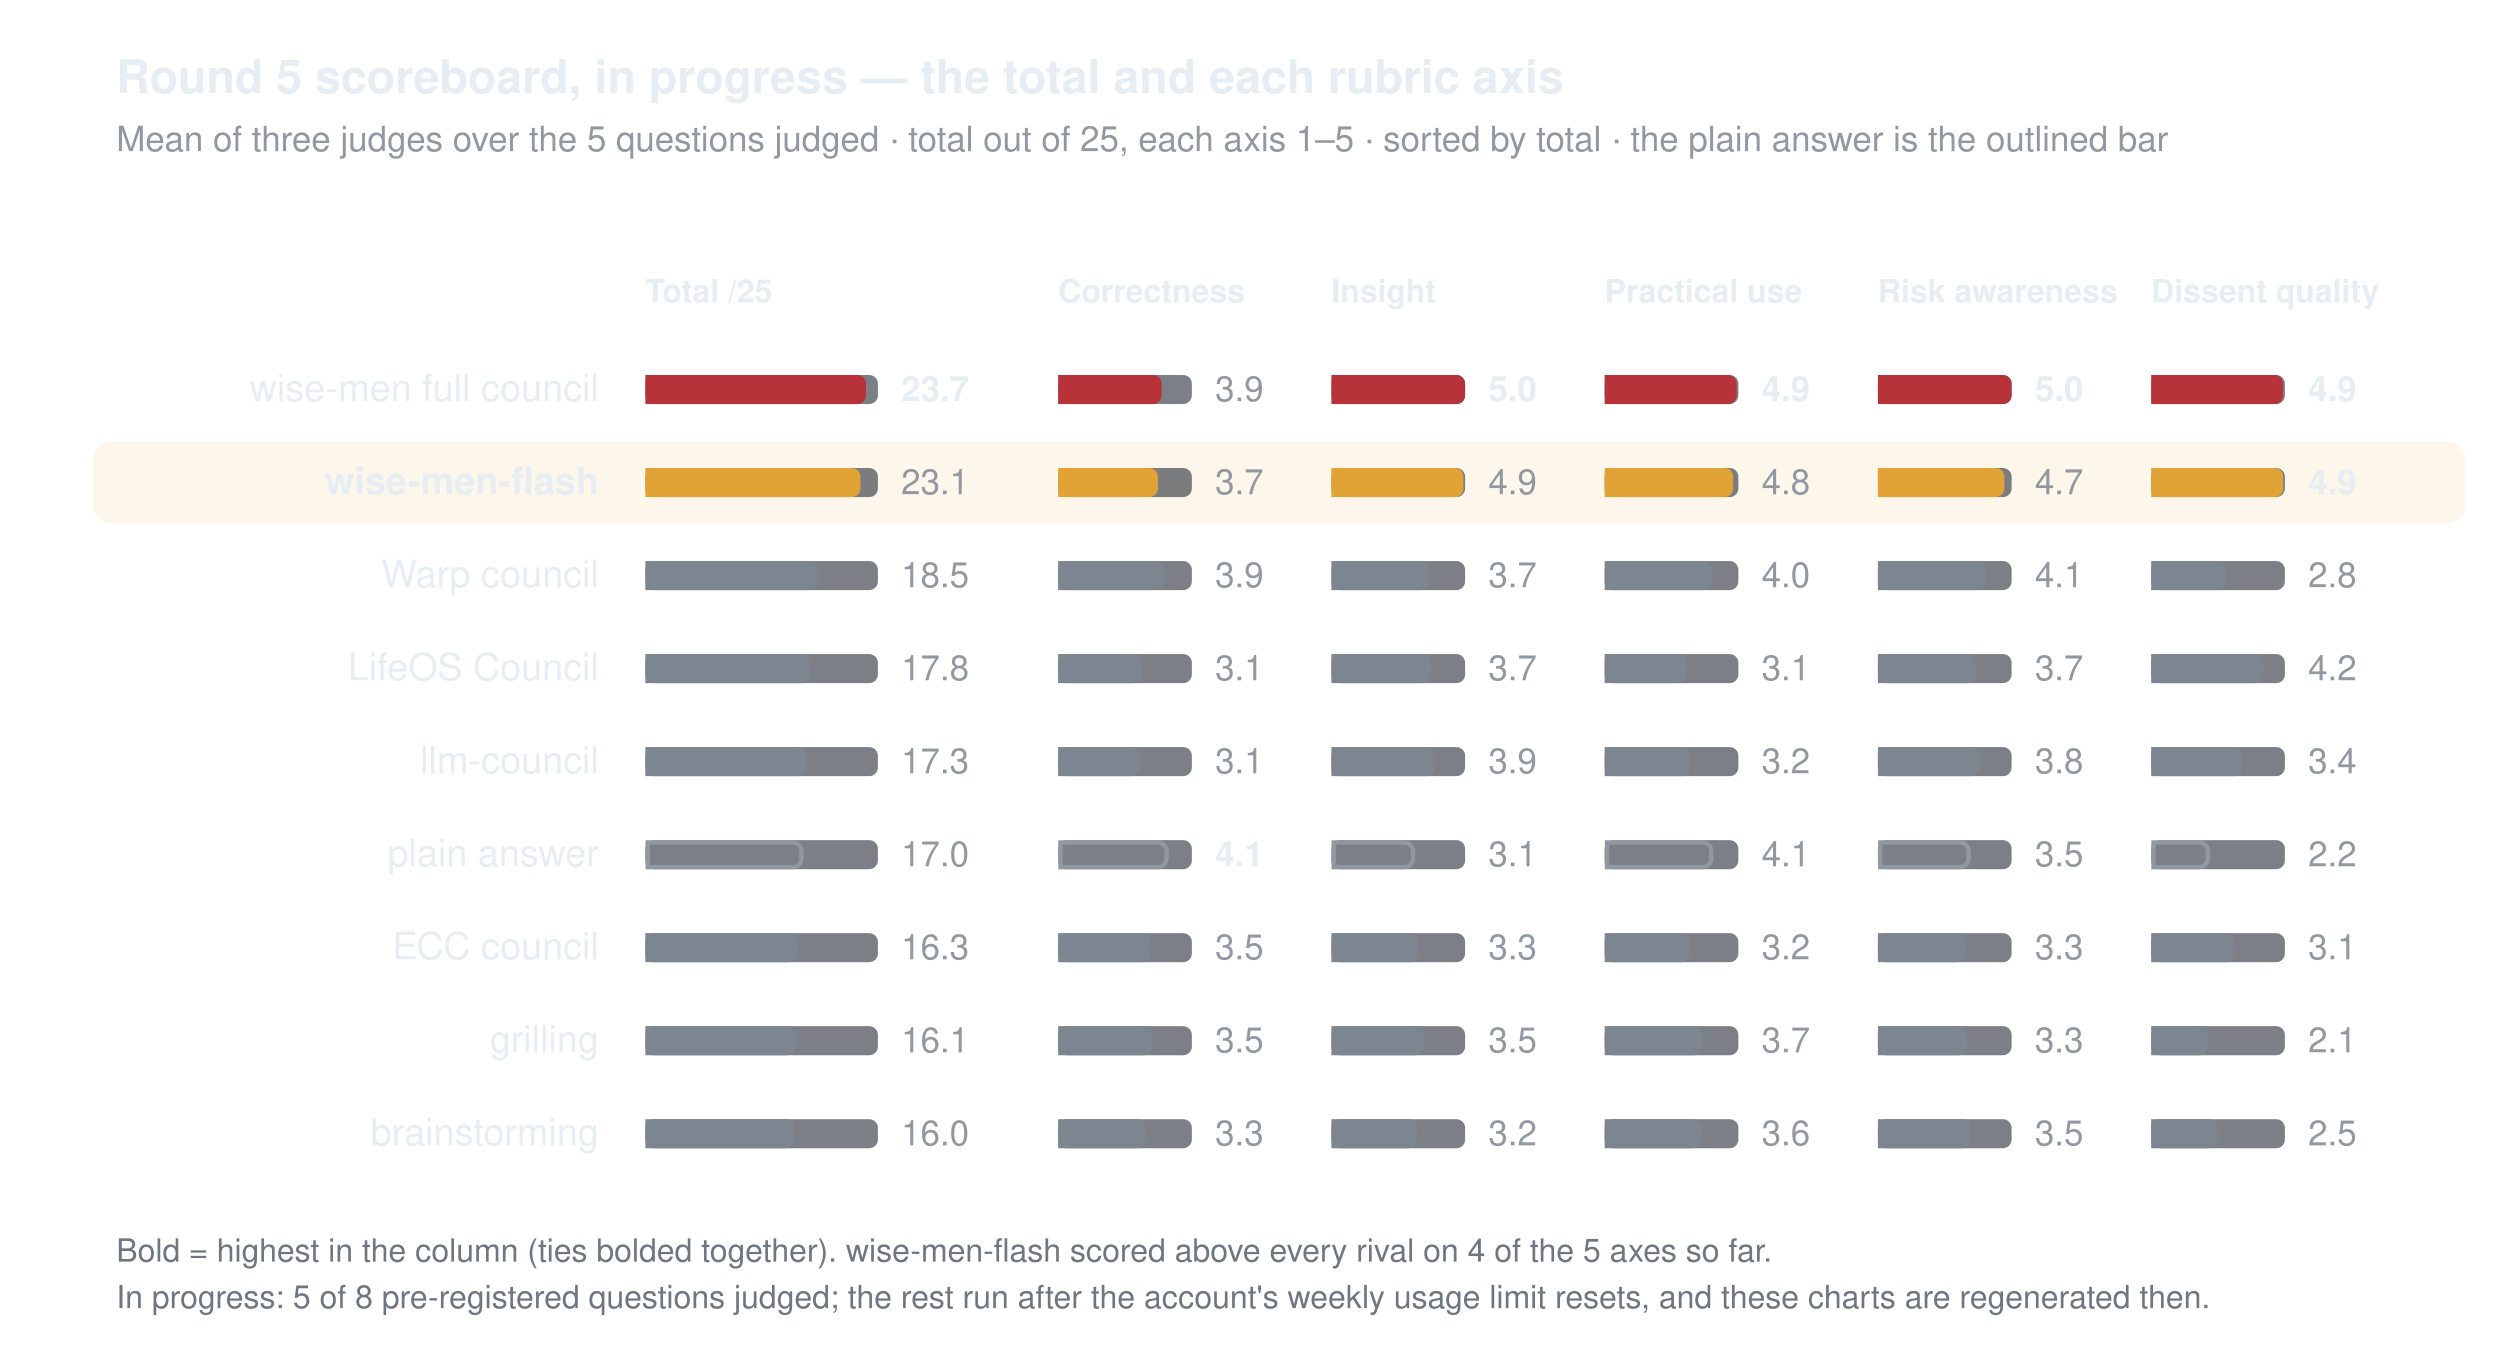
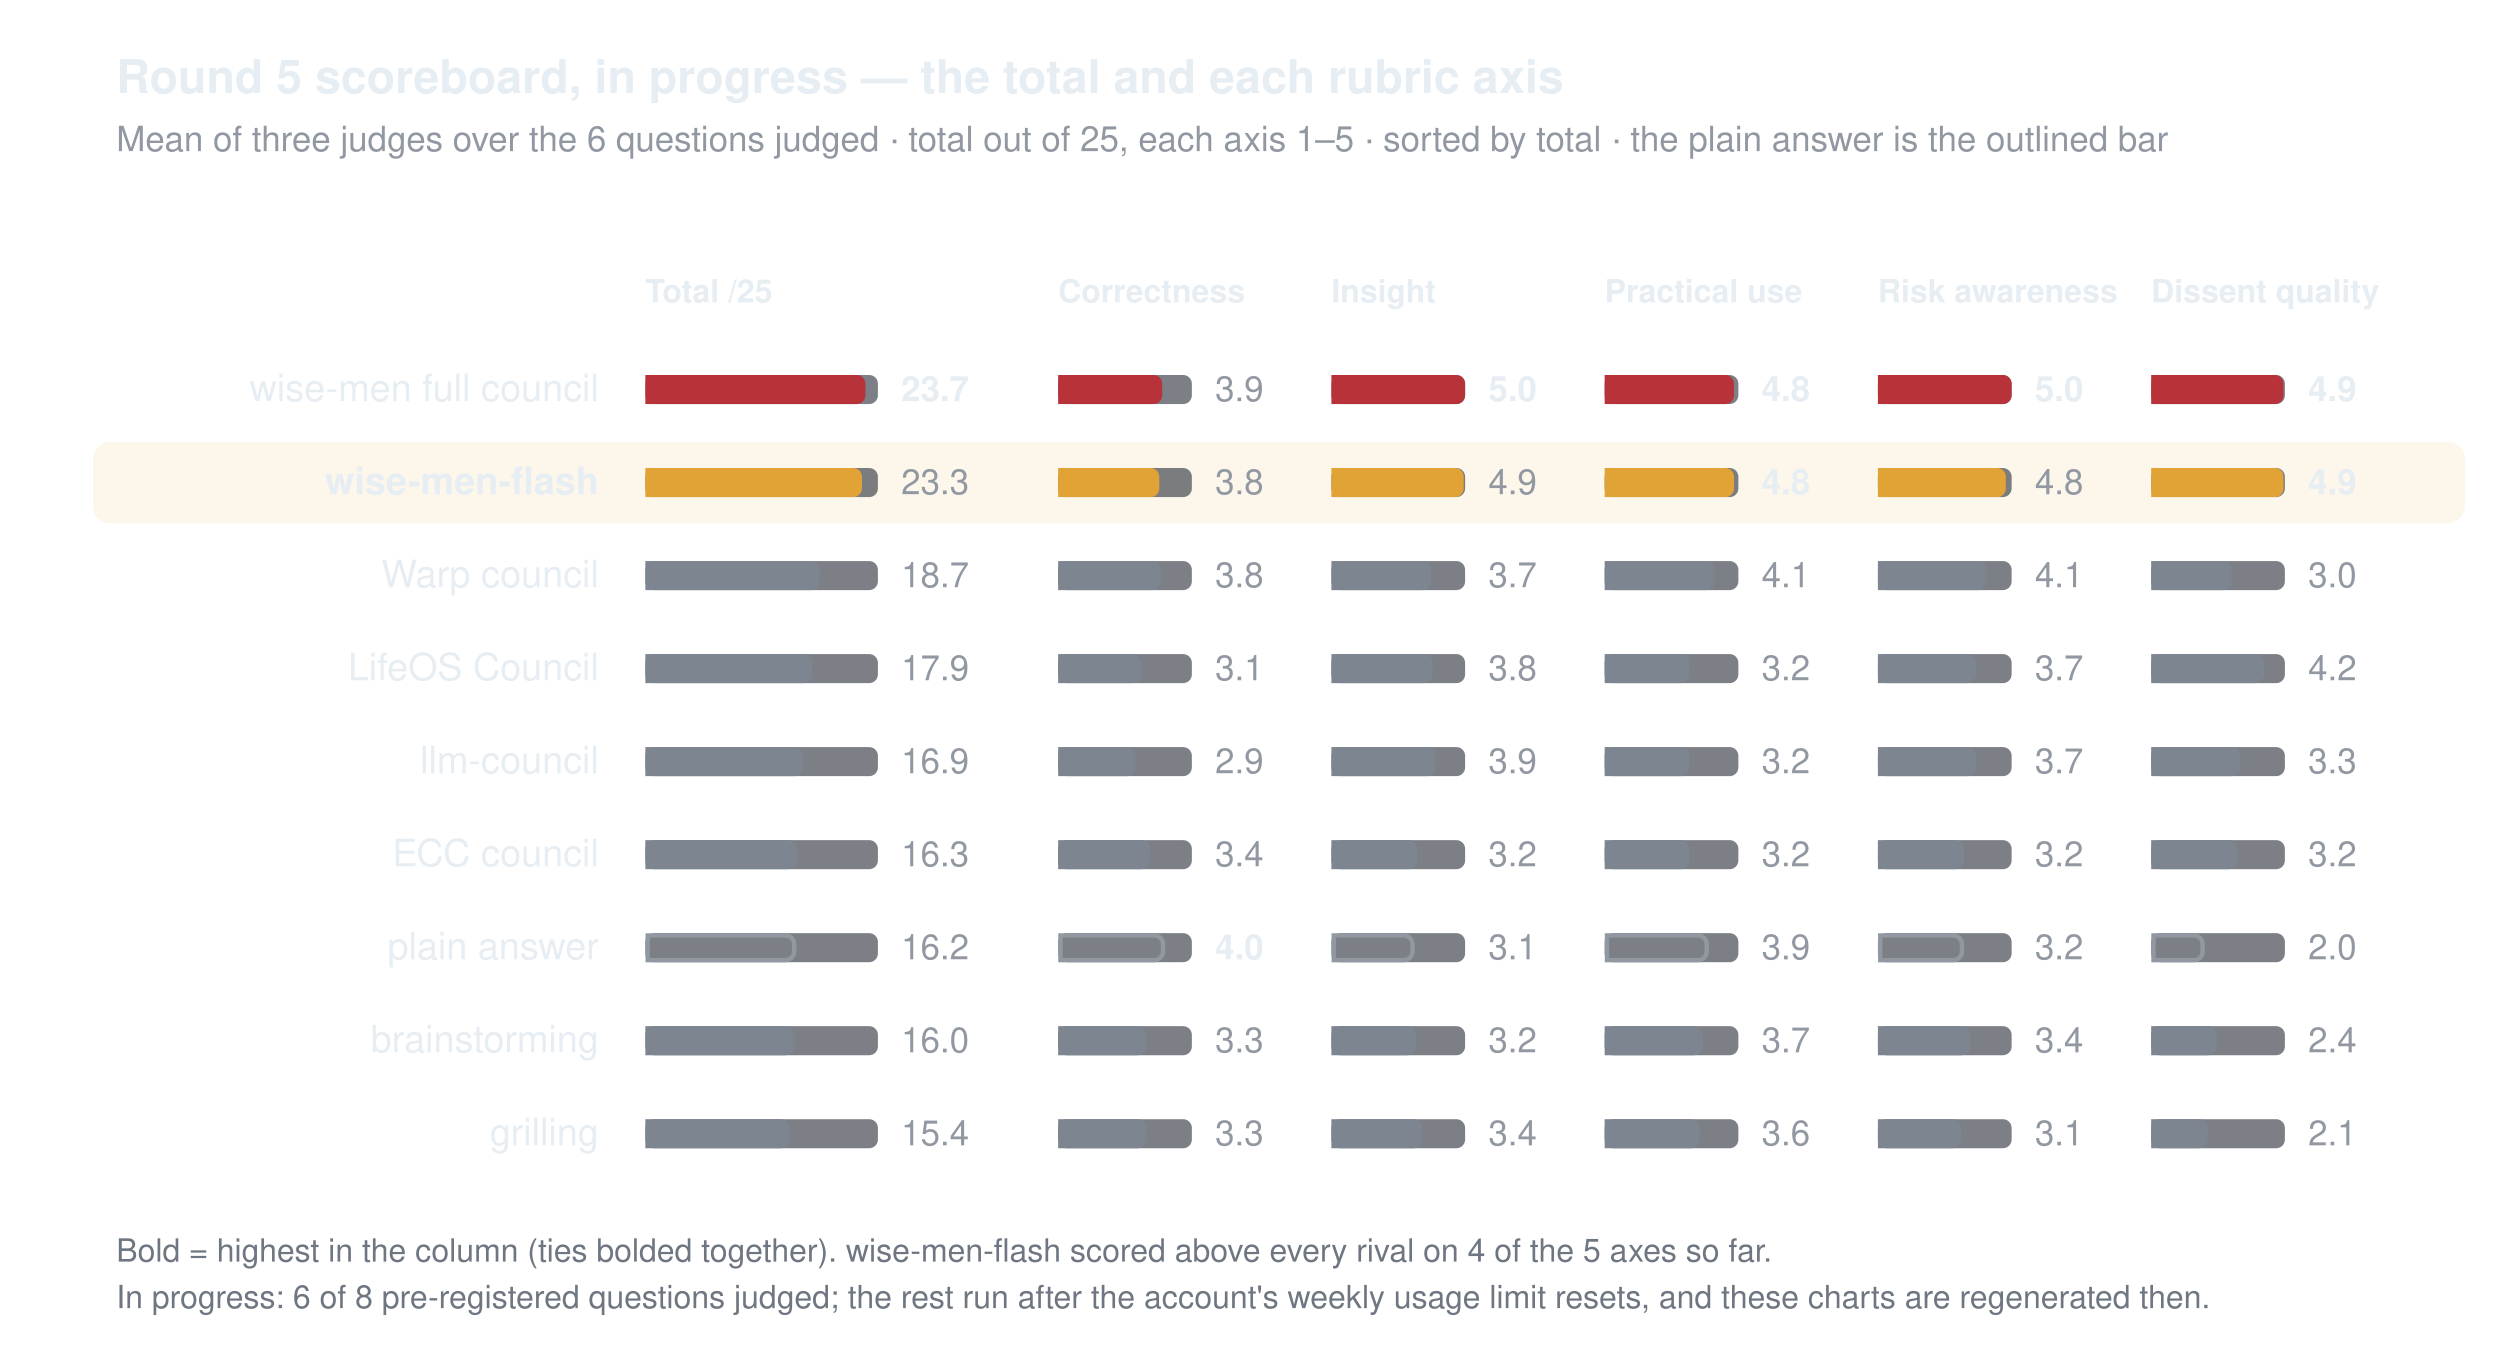
<svg xmlns="http://www.w3.org/2000/svg" viewBox="0 0 860 464" width="860" font-family="-apple-system, BlinkMacSystemFont, 'Segoe UI', Helvetica, Arial, sans-serif">
  <text x="40" y="32" font-size="16" font-weight="600" fill="#e6edf3" text-anchor="start">Round 5 scoreboard, in progress — the total and each rubric axis</text>
-   <text x="40" y="52" font-size="12" font-weight="400" fill="#9198a1" text-anchor="start">Mean of three judges over the 5 questions judged · total out of 25, each axis 1–5 · sorted by total · the plain answer is the outlined bar</text>
+   <text x="40" y="52" font-size="12" font-weight="400" fill="#9198a1" text-anchor="start">Mean of three judges over the 6 questions judged · total out of 25, each axis 1–5 · sorted by total · the plain answer is the outlined bar</text>
  <text x="222" y="104" font-size="11" font-weight="600" fill="#e6edf3" text-anchor="start">Total /25</text>
  <text x="364" y="104" font-size="11" font-weight="600" fill="#e6edf3" text-anchor="start">Correctness</text>
  <text x="458" y="104" font-size="11" font-weight="600" fill="#e6edf3" text-anchor="start">Insight</text>
  <text x="552" y="104" font-size="11" font-weight="600" fill="#e6edf3" text-anchor="start">Practical use</text>
  <text x="646" y="104" font-size="11" font-weight="600" fill="#e6edf3" text-anchor="start">Risk awareness</text>
  <text x="740" y="104" font-size="11" font-weight="600" fill="#e6edf3" text-anchor="start">Dissent quality</text>
  <text x="206" y="138" font-size="13" font-weight="500" fill="#e6edf3" text-anchor="end">wise-men full council</text>
  <rect x="222" y="129" width="80" height="10" rx="3" fill="#262c36" fill-opacity="0.6" />
-   <path d="M222,129h72.9a3,3 0 0 1 3,3v4a3,3 0 0 1 -3,3h-72.9z" fill="#b8323a" />
+   <path d="M222,129h72.7a3,3 0 0 1 3,3v4a3,3 0 0 1 -3,3h-72.7z" fill="#b8323a" />
  <text x="310" y="138" font-size="12" font-weight="700" fill="#e6edf3" text-anchor="start">23.7</text>
  <rect x="364" y="129" width="46" height="10" rx="3" fill="#262c36" fill-opacity="0.6" />
-   <path d="M364,129h32.6a3,3 0 0 1 3,3v4a3,3 0 0 1 -3,3h-32.6z" fill="#b8323a" />
+   <path d="M364,129h32.8a3,3 0 0 1 3,3v4a3,3 0 0 1 -3,3h-32.8z" fill="#b8323a" />
  <text x="418" y="138" font-size="12" font-weight="400" fill="#9198a1" text-anchor="start">3.9</text>
  <rect x="458" y="129" width="46" height="10" rx="3" fill="#262c36" fill-opacity="0.6" />
  <path d="M458,129h43a3,3 0 0 1 3,3v4a3,3 0 0 1 -3,3h-43z" fill="#b8323a" />
  <text x="512" y="138" font-size="12" font-weight="700" fill="#e6edf3" text-anchor="start">5.0</text>
  <rect x="552" y="129" width="46" height="10" rx="3" fill="#262c36" fill-opacity="0.6" />
-   <path d="M552,129h42.4a3,3 0 0 1 3,3v4a3,3 0 0 1 -3,3h-42.4z" fill="#b8323a" />
-   <text x="606" y="138" font-size="12" font-weight="700" fill="#e6edf3" text-anchor="start">4.9</text>
+   <path d="M552,129h41.5a3,3 0 0 1 3,3v4a3,3 0 0 1 -3,3h-41.5z" fill="#b8323a" />
+   <text x="606" y="138" font-size="12" font-weight="700" fill="#e6edf3" text-anchor="start">4.8</text>
  <rect x="646" y="129" width="46" height="10" rx="3" fill="#262c36" fill-opacity="0.6" />
  <path d="M646,129h43a3,3 0 0 1 3,3v4a3,3 0 0 1 -3,3h-43z" fill="#b8323a" />
  <text x="700" y="138" font-size="12" font-weight="700" fill="#e6edf3" text-anchor="start">5.0</text>
  <rect x="740" y="129" width="46" height="10" rx="3" fill="#262c36" fill-opacity="0.6" />
-   <path d="M740,129h42.4a3,3 0 0 1 3,3v4a3,3 0 0 1 -3,3h-42.4z" fill="#b8323a" />
+   <path d="M740,129h42.5a3,3 0 0 1 3,3v4a3,3 0 0 1 -3,3h-42.5z" fill="#b8323a" />
  <text x="794" y="138" font-size="12" font-weight="700" fill="#e6edf3" text-anchor="start">4.9</text>
  <rect x="32" y="152" width="816" height="28" rx="6" fill="#e2a336" fill-opacity="0.10" />
  <text x="206" y="170" font-size="13" font-weight="700" fill="#e6edf3" text-anchor="end">wise-men-flash</text>
  <rect x="222" y="161" width="80" height="10" rx="3" fill="#262c36" fill-opacity="0.6" />
-   <path d="M222,161h71a3,3 0 0 1 3,3v4a3,3 0 0 1 -3,3h-71z" fill="#e2a336" />
-   <text x="310" y="170" font-size="12" font-weight="400" fill="#9198a1" text-anchor="start">23.1</text>
+   <path d="M222,161h71.5a3,3 0 0 1 3,3v4a3,3 0 0 1 -3,3h-71.5z" fill="#e2a336" />
+   <text x="310" y="170" font-size="12" font-weight="400" fill="#9198a1" text-anchor="start">23.3</text>
  <rect x="364" y="161" width="46" height="10" rx="3" fill="#262c36" fill-opacity="0.6" />
-   <path d="M364,161h31.3a3,3 0 0 1 3,3v4a3,3 0 0 1 -3,3h-31.3z" fill="#e2a336" />
-   <text x="418" y="170" font-size="12" font-weight="400" fill="#9198a1" text-anchor="start">3.7</text>
+   <path d="M364,161h31.8a3,3 0 0 1 3,3v4a3,3 0 0 1 -3,3h-31.8z" fill="#e2a336" />
+   <text x="418" y="170" font-size="12" font-weight="400" fill="#9198a1" text-anchor="start">3.8</text>
  <rect x="458" y="161" width="46" height="10" rx="3" fill="#262c36" fill-opacity="0.6" />
-   <path d="M458,161h42.4a3,3 0 0 1 3,3v4a3,3 0 0 1 -3,3h-42.4z" fill="#e2a336" />
+   <path d="M458,161h42.5a3,3 0 0 1 3,3v4a3,3 0 0 1 -3,3h-42.5z" fill="#e2a336" />
  <text x="512" y="170" font-size="12" font-weight="400" fill="#9198a1" text-anchor="start">4.9</text>
  <rect x="552" y="161" width="46" height="10" rx="3" fill="#262c36" fill-opacity="0.6" />
-   <path d="M552,161h41.2a3,3 0 0 1 3,3v4a3,3 0 0 1 -3,3h-41.2z" fill="#e2a336" />
-   <text x="606" y="170" font-size="12" font-weight="400" fill="#9198a1" text-anchor="start">4.8</text>
+   <path d="M552,161h41.5a3,3 0 0 1 3,3v4a3,3 0 0 1 -3,3h-41.5z" fill="#e2a336" />
+   <text x="606" y="170" font-size="12" font-weight="700" fill="#e6edf3" text-anchor="start">4.8</text>
  <rect x="646" y="161" width="46" height="10" rx="3" fill="#262c36" fill-opacity="0.6" />
-   <path d="M646,161h40.5a3,3 0 0 1 3,3v4a3,3 0 0 1 -3,3h-40.5z" fill="#e2a336" />
-   <text x="700" y="170" font-size="12" font-weight="400" fill="#9198a1" text-anchor="start">4.7</text>
+   <path d="M646,161h41a3,3 0 0 1 3,3v4a3,3 0 0 1 -3,3h-41z" fill="#e2a336" />
+   <text x="700" y="170" font-size="12" font-weight="400" fill="#9198a1" text-anchor="start">4.8</text>
  <rect x="740" y="161" width="46" height="10" rx="3" fill="#262c36" fill-opacity="0.6" />
-   <path d="M740,161h42.4a3,3 0 0 1 3,3v4a3,3 0 0 1 -3,3h-42.4z" fill="#e2a336" />
+   <path d="M740,161h42.5a3,3 0 0 1 3,3v4a3,3 0 0 1 -3,3h-42.5z" fill="#e2a336" />
  <text x="794" y="170" font-size="12" font-weight="700" fill="#e6edf3" text-anchor="start">4.9</text>
  <text x="206" y="202" font-size="13" font-weight="500" fill="#e6edf3" text-anchor="end">Warp council</text>
  <rect x="222" y="193" width="80" height="10" rx="3" fill="#262c36" fill-opacity="0.6" />
-   <path d="M222,193h56.1a3,3 0 0 1 3,3v4a3,3 0 0 1 -3,3h-56.1z" fill="#7d8590" />
-   <text x="310" y="202" font-size="12" font-weight="400" fill="#9198a1" text-anchor="start">18.5</text>
+   <path d="M222,193h56.9a3,3 0 0 1 3,3v4a3,3 0 0 1 -3,3h-56.9z" fill="#7d8590" />
+   <text x="310" y="202" font-size="12" font-weight="400" fill="#9198a1" text-anchor="start">18.7</text>
  <rect x="364" y="193" width="46" height="10" rx="3" fill="#262c36" fill-opacity="0.6" />
-   <path d="M364,193h33.2a3,3 0 0 1 3,3v4a3,3 0 0 1 -3,3h-33.2z" fill="#7d8590" />
-   <text x="418" y="202" font-size="12" font-weight="400" fill="#9198a1" text-anchor="start">3.9</text>
+   <path d="M364,193h32.3a3,3 0 0 1 3,3v4a3,3 0 0 1 -3,3h-32.3z" fill="#7d8590" />
+   <text x="418" y="202" font-size="12" font-weight="400" fill="#9198a1" text-anchor="start">3.8</text>
  <rect x="458" y="193" width="46" height="10" rx="3" fill="#262c36" fill-opacity="0.6" />
-   <path d="M458,193h30.7a3,3 0 0 1 3,3v4a3,3 0 0 1 -3,3h-30.7z" fill="#7d8590" />
+   <path d="M458,193h31.2a3,3 0 0 1 3,3v4a3,3 0 0 1 -3,3h-31.2z" fill="#7d8590" />
  <text x="512" y="202" font-size="12" font-weight="400" fill="#9198a1" text-anchor="start">3.7</text>
  <rect x="552" y="193" width="46" height="10" rx="3" fill="#262c36" fill-opacity="0.6" />
-   <path d="M552,193h33.8a3,3 0 0 1 3,3v4a3,3 0 0 1 -3,3h-33.8z" fill="#7d8590" />
-   <text x="606" y="202" font-size="12" font-weight="400" fill="#9198a1" text-anchor="start">4.0</text>
+   <path d="M552,193h34.8a3,3 0 0 1 3,3v4a3,3 0 0 1 -3,3h-34.8z" fill="#7d8590" />
+   <text x="606" y="202" font-size="12" font-weight="400" fill="#9198a1" text-anchor="start">4.1</text>
  <rect x="646" y="193" width="46" height="10" rx="3" fill="#262c36" fill-opacity="0.6" />
-   <path d="M646,193h34.4a3,3 0 0 1 3,3v4a3,3 0 0 1 -3,3h-34.4z" fill="#7d8590" />
+   <path d="M646,193h34.3a3,3 0 0 1 3,3v4a3,3 0 0 1 -3,3h-34.3z" fill="#7d8590" />
  <text x="700" y="202" font-size="12" font-weight="400" fill="#9198a1" text-anchor="start">4.1</text>
  <rect x="740" y="193" width="46" height="10" rx="3" fill="#262c36" fill-opacity="0.6" />
-   <path d="M740,193h22.8a3,3 0 0 1 3,3v4a3,3 0 0 1 -3,3h-22.8z" fill="#7d8590" />
-   <text x="794" y="202" font-size="12" font-weight="400" fill="#9198a1" text-anchor="start">2.8</text>
+   <path d="M740,193h24.6a3,3 0 0 1 3,3v4a3,3 0 0 1 -3,3h-24.6z" fill="#7d8590" />
+   <text x="794" y="202" font-size="12" font-weight="400" fill="#9198a1" text-anchor="start">3.0</text>
  <text x="206" y="234" font-size="13" font-weight="500" fill="#e6edf3" text-anchor="end">LifeOS Council</text>
  <rect x="222" y="225" width="80" height="10" rx="3" fill="#262c36" fill-opacity="0.6" />
-   <path d="M222,225h54a3,3 0 0 1 3,3v4a3,3 0 0 1 -3,3h-54z" fill="#7d8590" />
-   <text x="310" y="234" font-size="12" font-weight="400" fill="#9198a1" text-anchor="start">17.8</text>
+   <path d="M222,225h54.4a3,3 0 0 1 3,3v4a3,3 0 0 1 -3,3h-54.4z" fill="#7d8590" />
+   <text x="310" y="234" font-size="12" font-weight="400" fill="#9198a1" text-anchor="start">17.9</text>
  <rect x="364" y="225" width="46" height="10" rx="3" fill="#262c36" fill-opacity="0.6" />
-   <path d="M364,225h25.8a3,3 0 0 1 3,3v4a3,3 0 0 1 -3,3h-25.8z" fill="#7d8590" />
+   <path d="M364,225h25.6a3,3 0 0 1 3,3v4a3,3 0 0 1 -3,3h-25.6z" fill="#7d8590" />
  <text x="418" y="234" font-size="12" font-weight="400" fill="#9198a1" text-anchor="start">3.1</text>
  <rect x="458" y="225" width="46" height="10" rx="3" fill="#262c36" fill-opacity="0.6" />
-   <path d="M458,225h31.3a3,3 0 0 1 3,3v4a3,3 0 0 1 -3,3h-31.3z" fill="#7d8590" />
-   <text x="512" y="234" font-size="12" font-weight="400" fill="#9198a1" text-anchor="start">3.7</text>
+   <path d="M458,225h31.8a3,3 0 0 1 3,3v4a3,3 0 0 1 -3,3h-31.8z" fill="#7d8590" />
+   <text x="512" y="234" font-size="12" font-weight="400" fill="#9198a1" text-anchor="start">3.8</text>
  <rect x="552" y="225" width="46" height="10" rx="3" fill="#262c36" fill-opacity="0.6" />
-   <path d="M552,225h25.2a3,3 0 0 1 3,3v4a3,3 0 0 1 -3,3h-25.2z" fill="#7d8590" />
-   <text x="606" y="234" font-size="12" font-weight="400" fill="#9198a1" text-anchor="start">3.1</text>
+   <path d="M552,225h26.1a3,3 0 0 1 3,3v4a3,3 0 0 1 -3,3h-26.1z" fill="#7d8590" />
+   <text x="606" y="234" font-size="12" font-weight="400" fill="#9198a1" text-anchor="start">3.2</text>
  <rect x="646" y="225" width="46" height="10" rx="3" fill="#262c36" fill-opacity="0.6" />
  <path d="M646,225h30.7a3,3 0 0 1 3,3v4a3,3 0 0 1 -3,3h-30.7z" fill="#7d8590" />
  <text x="700" y="234" font-size="12" font-weight="400" fill="#9198a1" text-anchor="start">3.7</text>
  <rect x="740" y="225" width="46" height="10" rx="3" fill="#262c36" fill-opacity="0.6" />
-   <path d="M740,225h35.6a3,3 0 0 1 3,3v4a3,3 0 0 1 -3,3h-35.6z" fill="#7d8590" />
+   <path d="M740,225h35.8a3,3 0 0 1 3,3v4a3,3 0 0 1 -3,3h-35.8z" fill="#7d8590" />
  <text x="794" y="234" font-size="12" font-weight="400" fill="#9198a1" text-anchor="start">4.2</text>
  <text x="206" y="266" font-size="13" font-weight="500" fill="#e6edf3" text-anchor="end">llm-council</text>
  <rect x="222" y="257" width="80" height="10" rx="3" fill="#262c36" fill-opacity="0.6" />
-   <path d="M222,257h52.5a3,3 0 0 1 3,3v4a3,3 0 0 1 -3,3h-52.5z" fill="#7d8590" />
-   <text x="310" y="266" font-size="12" font-weight="400" fill="#9198a1" text-anchor="start">17.3</text>
+   <path d="M222,257h51.2a3,3 0 0 1 3,3v4a3,3 0 0 1 -3,3h-51.2z" fill="#7d8590" />
+   <text x="310" y="266" font-size="12" font-weight="400" fill="#9198a1" text-anchor="start">16.9</text>
  <rect x="364" y="257" width="46" height="10" rx="3" fill="#262c36" fill-opacity="0.6" />
-   <path d="M364,257h25.2a3,3 0 0 1 3,3v4a3,3 0 0 1 -3,3h-25.2z" fill="#7d8590" />
-   <text x="418" y="266" font-size="12" font-weight="400" fill="#9198a1" text-anchor="start">3.1</text>
+   <path d="M364,257h23.6a3,3 0 0 1 3,3v4a3,3 0 0 1 -3,3h-23.6z" fill="#7d8590" />
+   <text x="418" y="266" font-size="12" font-weight="400" fill="#9198a1" text-anchor="start">2.9</text>
  <rect x="458" y="257" width="46" height="10" rx="3" fill="#262c36" fill-opacity="0.6" />
-   <path d="M458,257h32.6a3,3 0 0 1 3,3v4a3,3 0 0 1 -3,3h-32.6z" fill="#7d8590" />
+   <path d="M458,257h32.8a3,3 0 0 1 3,3v4a3,3 0 0 1 -3,3h-32.8z" fill="#7d8590" />
  <text x="512" y="266" font-size="12" font-weight="400" fill="#9198a1" text-anchor="start">3.9</text>
  <rect x="552" y="257" width="46" height="10" rx="3" fill="#262c36" fill-opacity="0.6" />
-   <path d="M552,257h26.4a3,3 0 0 1 3,3v4a3,3 0 0 1 -3,3h-26.4z" fill="#7d8590" />
+   <path d="M552,257h26.1a3,3 0 0 1 3,3v4a3,3 0 0 1 -3,3h-26.1z" fill="#7d8590" />
  <text x="606" y="266" font-size="12" font-weight="400" fill="#9198a1" text-anchor="start">3.2</text>
  <rect x="646" y="257" width="46" height="10" rx="3" fill="#262c36" fill-opacity="0.6" />
-   <path d="M646,257h32a3,3 0 0 1 3,3v4a3,3 0 0 1 -3,3h-32z" fill="#7d8590" />
-   <text x="700" y="266" font-size="12" font-weight="400" fill="#9198a1" text-anchor="start">3.8</text>
+   <path d="M646,257h30.7a3,3 0 0 1 3,3v4a3,3 0 0 1 -3,3h-30.7z" fill="#7d8590" />
+   <text x="700" y="266" font-size="12" font-weight="400" fill="#9198a1" text-anchor="start">3.7</text>
  <rect x="740" y="257" width="46" height="10" rx="3" fill="#262c36" fill-opacity="0.6" />
-   <path d="M740,257h28.3a3,3 0 0 1 3,3v4a3,3 0 0 1 -3,3h-28.3z" fill="#7d8590" />
-   <text x="794" y="266" font-size="12" font-weight="400" fill="#9198a1" text-anchor="start">3.4</text>
-   <text x="206" y="298" font-size="13" font-weight="500" fill="#e6edf3" text-anchor="end">plain answer</text>
+   <path d="M740,257h27.7a3,3 0 0 1 3,3v4a3,3 0 0 1 -3,3h-27.7z" fill="#7d8590" />
+   <text x="794" y="266" font-size="12" font-weight="400" fill="#9198a1" text-anchor="start">3.3</text>
+   <text x="206" y="298" font-size="13" font-weight="500" fill="#e6edf3" text-anchor="end">ECC council</text>
  <rect x="222" y="289" width="80" height="10" rx="3" fill="#262c36" fill-opacity="0.6" />
-   <path d="M222.8,289.8h49.9a3,3 0 0 1 3,3v2.5a3,3 0 0 1 -3,3h-49.9z" fill="none" stroke="#9198a1" stroke-width="1.5" />
-   <text x="310" y="298" font-size="12" font-weight="400" fill="#9198a1" text-anchor="start">17.0</text>
+   <path d="M222,289h49.1a3,3 0 0 1 3,3v4a3,3 0 0 1 -3,3h-49.1z" fill="#7d8590" />
+   <text x="310" y="298" font-size="12" font-weight="400" fill="#9198a1" text-anchor="start">16.3</text>
  <rect x="364" y="289" width="46" height="10" rx="3" fill="#262c36" fill-opacity="0.6" />
-   <path d="M364.8,289.8h33.5a3,3 0 0 1 3,3v2.5a3,3 0 0 1 -3,3h-33.5z" fill="none" stroke="#9198a1" stroke-width="1.5" />
-   <text x="418" y="298" font-size="12" font-weight="700" fill="#e6edf3" text-anchor="start">4.1</text>
+   <path d="M364,289h28.7a3,3 0 0 1 3,3v4a3,3 0 0 1 -3,3h-28.7z" fill="#7d8590" />
+   <text x="418" y="298" font-size="12" font-weight="400" fill="#9198a1" text-anchor="start">3.4</text>
  <rect x="458" y="289" width="46" height="10" rx="3" fill="#262c36" fill-opacity="0.6" />
-   <path d="M458.8,289.8h24.3a3,3 0 0 1 3,3v2.5a3,3 0 0 1 -3,3h-24.3z" fill="none" stroke="#9198a1" stroke-width="1.5" />
-   <text x="512" y="298" font-size="12" font-weight="400" fill="#9198a1" text-anchor="start">3.1</text>
+   <path d="M458,289h26.6a3,3 0 0 1 3,3v4a3,3 0 0 1 -3,3h-26.6z" fill="#7d8590" />
+   <text x="512" y="298" font-size="12" font-weight="400" fill="#9198a1" text-anchor="start">3.2</text>
  <rect x="552" y="289" width="46" height="10" rx="3" fill="#262c36" fill-opacity="0.6" />
-   <path d="M552.8,289.8h32.9a3,3 0 0 1 3,3v2.5a3,3 0 0 1 -3,3h-32.9z" fill="none" stroke="#9198a1" stroke-width="1.5" />
-   <text x="606" y="298" font-size="12" font-weight="400" fill="#9198a1" text-anchor="start">4.1</text>
+   <path d="M552,289h26.1a3,3 0 0 1 3,3v4a3,3 0 0 1 -3,3h-26.1z" fill="#7d8590" />
+   <text x="606" y="298" font-size="12" font-weight="400" fill="#9198a1" text-anchor="start">3.2</text>
  <rect x="646" y="289" width="46" height="10" rx="3" fill="#262c36" fill-opacity="0.6" />
-   <path d="M646.8,289.8h27.4a3,3 0 0 1 3,3v2.5a3,3 0 0 1 -3,3h-27.4z" fill="none" stroke="#9198a1" stroke-width="1.5" />
-   <text x="700" y="298" font-size="12" font-weight="400" fill="#9198a1" text-anchor="start">3.5</text>
+   <path d="M646,289h26.6a3,3 0 0 1 3,3v4a3,3 0 0 1 -3,3h-26.6z" fill="#7d8590" />
+   <text x="700" y="298" font-size="12" font-weight="400" fill="#9198a1" text-anchor="start">3.2</text>
  <rect x="740" y="289" width="46" height="10" rx="3" fill="#262c36" fill-opacity="0.6" />
-   <path d="M740.8,289.8h15.7a3,3 0 0 1 3,3v2.5a3,3 0 0 1 -3,3h-15.7z" fill="none" stroke="#9198a1" stroke-width="1.5" />
-   <text x="794" y="298" font-size="12" font-weight="400" fill="#9198a1" text-anchor="start">2.2</text>
-   <text x="206" y="330" font-size="13" font-weight="500" fill="#e6edf3" text-anchor="end">ECC council</text>
+   <path d="M740,289h26.6a3,3 0 0 1 3,3v4a3,3 0 0 1 -3,3h-26.6z" fill="#7d8590" />
+   <text x="794" y="298" font-size="12" font-weight="400" fill="#9198a1" text-anchor="start">3.2</text>
+   <text x="206" y="330" font-size="13" font-weight="500" fill="#e6edf3" text-anchor="end">plain answer</text>
  <rect x="222" y="321" width="80" height="10" rx="3" fill="#262c36" fill-opacity="0.6" />
-   <path d="M222,321h49.3a3,3 0 0 1 3,3v4a3,3 0 0 1 -3,3h-49.3z" fill="#7d8590" />
-   <text x="310" y="330" font-size="12" font-weight="400" fill="#9198a1" text-anchor="start">16.3</text>
+   <path d="M222.8,321.8h47.4a3,3 0 0 1 3,3v2.5a3,3 0 0 1 -3,3h-47.4z" fill="none" stroke="#9198a1" stroke-width="1.5" />
+   <text x="310" y="330" font-size="12" font-weight="400" fill="#9198a1" text-anchor="start">16.2</text>
  <rect x="364" y="321" width="46" height="10" rx="3" fill="#262c36" fill-opacity="0.6" />
-   <path d="M364,321h28.9a3,3 0 0 1 3,3v4a3,3 0 0 1 -3,3h-28.9z" fill="#7d8590" />
-   <text x="418" y="330" font-size="12" font-weight="400" fill="#9198a1" text-anchor="start">3.5</text>
+   <path d="M364.8,321.8h32.3a3,3 0 0 1 3,3v2.5a3,3 0 0 1 -3,3h-32.3z" fill="none" stroke="#9198a1" stroke-width="1.5" />
+   <text x="418" y="330" font-size="12" font-weight="700" fill="#e6edf3" text-anchor="start">4.0</text>
  <rect x="458" y="321" width="46" height="10" rx="3" fill="#262c36" fill-opacity="0.6" />
-   <path d="M458,321h27.1a3,3 0 0 1 3,3v4a3,3 0 0 1 -3,3h-27.1z" fill="#7d8590" />
-   <text x="512" y="330" font-size="12" font-weight="400" fill="#9198a1" text-anchor="start">3.3</text>
+   <path d="M458.8,321.8h24.1a3,3 0 0 1 3,3v2.5a3,3 0 0 1 -3,3h-24.1z" fill="none" stroke="#9198a1" stroke-width="1.5" />
+   <text x="512" y="330" font-size="12" font-weight="400" fill="#9198a1" text-anchor="start">3.1</text>
  <rect x="552" y="321" width="46" height="10" rx="3" fill="#262c36" fill-opacity="0.6" />
-   <path d="M552,321h26.4a3,3 0 0 1 3,3v4a3,3 0 0 1 -3,3h-26.4z" fill="#7d8590" />
-   <text x="606" y="330" font-size="12" font-weight="400" fill="#9198a1" text-anchor="start">3.2</text>
+   <path d="M552.8,321.8h31.3a3,3 0 0 1 3,3v2.5a3,3 0 0 1 -3,3h-31.3z" fill="none" stroke="#9198a1" stroke-width="1.5" />
+   <text x="606" y="330" font-size="12" font-weight="400" fill="#9198a1" text-anchor="start">3.9</text>
  <rect x="646" y="321" width="46" height="10" rx="3" fill="#262c36" fill-opacity="0.6" />
-   <path d="M646,321h27.1a3,3 0 0 1 3,3v4a3,3 0 0 1 -3,3h-27.1z" fill="#7d8590" />
-   <text x="700" y="330" font-size="12" font-weight="400" fill="#9198a1" text-anchor="start">3.3</text>
+   <path d="M646.8,321.8h25.1a3,3 0 0 1 3,3v2.5a3,3 0 0 1 -3,3h-25.1z" fill="none" stroke="#9198a1" stroke-width="1.5" />
+   <text x="700" y="330" font-size="12" font-weight="400" fill="#9198a1" text-anchor="start">3.2</text>
  <rect x="740" y="321" width="46" height="10" rx="3" fill="#262c36" fill-opacity="0.6" />
-   <path d="M740,321h25.8a3,3 0 0 1 3,3v4a3,3 0 0 1 -3,3h-25.8z" fill="#7d8590" />
-   <text x="794" y="330" font-size="12" font-weight="400" fill="#9198a1" text-anchor="start">3.1</text>
-   <text x="206" y="362" font-size="13" font-weight="500" fill="#e6edf3" text-anchor="end">grilling</text>
+   <path d="M740.8,321.8h13.9a3,3 0 0 1 3,3v2.5a3,3 0 0 1 -3,3h-13.9z" fill="none" stroke="#9198a1" stroke-width="1.5" />
+   <text x="794" y="330" font-size="12" font-weight="400" fill="#9198a1" text-anchor="start">2.0</text>
+   <text x="206" y="362" font-size="13" font-weight="500" fill="#e6edf3" text-anchor="end">brainstorming</text>
  <rect x="222" y="353" width="80" height="10" rx="3" fill="#262c36" fill-opacity="0.6" />
-   <path d="M222,353h48.6a3,3 0 0 1 3,3v4a3,3 0 0 1 -3,3h-48.6z" fill="#7d8590" />
-   <text x="310" y="362" font-size="12" font-weight="400" fill="#9198a1" text-anchor="start">16.1</text>
+   <path d="M222,353h48.2a3,3 0 0 1 3,3v4a3,3 0 0 1 -3,3h-48.2z" fill="#7d8590" />
+   <text x="310" y="362" font-size="12" font-weight="400" fill="#9198a1" text-anchor="start">16.0</text>
  <rect x="364" y="353" width="46" height="10" rx="3" fill="#262c36" fill-opacity="0.6" />
-   <path d="M364,353h29.5a3,3 0 0 1 3,3v4a3,3 0 0 1 -3,3h-29.5z" fill="#7d8590" />
-   <text x="418" y="362" font-size="12" font-weight="400" fill="#9198a1" text-anchor="start">3.5</text>
+   <path d="M364,353h27.2a3,3 0 0 1 3,3v4a3,3 0 0 1 -3,3h-27.2z" fill="#7d8590" />
+   <text x="418" y="362" font-size="12" font-weight="400" fill="#9198a1" text-anchor="start">3.3</text>
  <rect x="458" y="353" width="46" height="10" rx="3" fill="#262c36" fill-opacity="0.6" />
-   <path d="M458,353h28.9a3,3 0 0 1 3,3v4a3,3 0 0 1 -3,3h-28.9z" fill="#7d8590" />
-   <text x="512" y="362" font-size="12" font-weight="400" fill="#9198a1" text-anchor="start">3.5</text>
+   <path d="M458,353h26.1a3,3 0 0 1 3,3v4a3,3 0 0 1 -3,3h-26.1z" fill="#7d8590" />
+   <text x="512" y="362" font-size="12" font-weight="400" fill="#9198a1" text-anchor="start">3.2</text>
  <rect x="552" y="353" width="46" height="10" rx="3" fill="#262c36" fill-opacity="0.6" />
  <path d="M552,353h30.7a3,3 0 0 1 3,3v4a3,3 0 0 1 -3,3h-30.7z" fill="#7d8590" />
  <text x="606" y="362" font-size="12" font-weight="400" fill="#9198a1" text-anchor="start">3.7</text>
  <rect x="646" y="353" width="46" height="10" rx="3" fill="#262c36" fill-opacity="0.6" />
-   <path d="M646,353h27.7a3,3 0 0 1 3,3v4a3,3 0 0 1 -3,3h-27.7z" fill="#7d8590" />
-   <text x="700" y="362" font-size="12" font-weight="400" fill="#9198a1" text-anchor="start">3.3</text>
+   <path d="M646,353h28.7a3,3 0 0 1 3,3v4a3,3 0 0 1 -3,3h-28.7z" fill="#7d8590" />
+   <text x="700" y="362" font-size="12" font-weight="400" fill="#9198a1" text-anchor="start">3.4</text>
  <rect x="740" y="353" width="46" height="10" rx="3" fill="#262c36" fill-opacity="0.6" />
-   <path d="M740,353h16.6a3,3 0 0 1 3,3v4a3,3 0 0 1 -3,3h-16.6z" fill="#7d8590" />
-   <text x="794" y="362" font-size="12" font-weight="400" fill="#9198a1" text-anchor="start">2.1</text>
-   <text x="206" y="394" font-size="13" font-weight="500" fill="#e6edf3" text-anchor="end">brainstorming</text>
+   <path d="M740,353h19.5a3,3 0 0 1 3,3v4a3,3 0 0 1 -3,3h-19.5z" fill="#7d8590" />
+   <text x="794" y="362" font-size="12" font-weight="400" fill="#9198a1" text-anchor="start">2.4</text>
+   <text x="206" y="394" font-size="13" font-weight="500" fill="#e6edf3" text-anchor="end">grilling</text>
  <rect x="222" y="385" width="80" height="10" rx="3" fill="#262c36" fill-opacity="0.6" />
-   <path d="M222,385h48.2a3,3 0 0 1 3,3v4a3,3 0 0 1 -3,3h-48.2z" fill="#7d8590" />
-   <text x="310" y="394" font-size="12" font-weight="400" fill="#9198a1" text-anchor="start">16.0</text>
+   <path d="M222,385h46.4a3,3 0 0 1 3,3v4a3,3 0 0 1 -3,3h-46.4z" fill="#7d8590" />
+   <text x="310" y="394" font-size="12" font-weight="400" fill="#9198a1" text-anchor="start">15.4</text>
  <rect x="364" y="385" width="46" height="10" rx="3" fill="#262c36" fill-opacity="0.6" />
-   <path d="M364,385h27.1a3,3 0 0 1 3,3v4a3,3 0 0 1 -3,3h-27.1z" fill="#7d8590" />
+   <path d="M364,385h27.2a3,3 0 0 1 3,3v4a3,3 0 0 1 -3,3h-27.2z" fill="#7d8590" />
  <text x="418" y="394" font-size="12" font-weight="400" fill="#9198a1" text-anchor="start">3.3</text>
  <rect x="458" y="385" width="46" height="10" rx="3" fill="#262c36" fill-opacity="0.6" />
-   <path d="M458,385h26.4a3,3 0 0 1 3,3v4a3,3 0 0 1 -3,3h-26.4z" fill="#7d8590" />
-   <text x="512" y="394" font-size="12" font-weight="400" fill="#9198a1" text-anchor="start">3.2</text>
+   <path d="M458,385h28.2a3,3 0 0 1 3,3v4a3,3 0 0 1 -3,3h-28.2z" fill="#7d8590" />
+   <text x="512" y="394" font-size="12" font-weight="400" fill="#9198a1" text-anchor="start">3.4</text>
  <rect x="552" y="385" width="46" height="10" rx="3" fill="#262c36" fill-opacity="0.6" />
-   <path d="M552,385h30.1a3,3 0 0 1 3,3v4a3,3 0 0 1 -3,3h-30.1z" fill="#7d8590" />
+   <path d="M552,385h29.7a3,3 0 0 1 3,3v4a3,3 0 0 1 -3,3h-29.7z" fill="#7d8590" />
  <text x="606" y="394" font-size="12" font-weight="400" fill="#9198a1" text-anchor="start">3.6</text>
  <rect x="646" y="385" width="46" height="10" rx="3" fill="#262c36" fill-opacity="0.6" />
-   <path d="M646,385h28.9a3,3 0 0 1 3,3v4a3,3 0 0 1 -3,3h-28.9z" fill="#7d8590" />
-   <text x="700" y="394" font-size="12" font-weight="400" fill="#9198a1" text-anchor="start">3.5</text>
+   <path d="M646,385h25.6a3,3 0 0 1 3,3v4a3,3 0 0 1 -3,3h-25.6z" fill="#7d8590" />
+   <text x="700" y="394" font-size="12" font-weight="400" fill="#9198a1" text-anchor="start">3.1</text>
  <rect x="740" y="385" width="46" height="10" rx="3" fill="#262c36" fill-opacity="0.6" />
-   <path d="M740,385h19.7a3,3 0 0 1 3,3v4a3,3 0 0 1 -3,3h-19.7z" fill="#7d8590" />
-   <text x="794" y="394" font-size="12" font-weight="400" fill="#9198a1" text-anchor="start">2.5</text>
+   <path d="M740,385h16.4a3,3 0 0 1 3,3v4a3,3 0 0 1 -3,3h-16.4z" fill="#7d8590" />
+   <text x="794" y="394" font-size="12" font-weight="400" fill="#9198a1" text-anchor="start">2.1</text>
  <text x="40" y="434" font-size="11" font-weight="400" fill="#6e7681" text-anchor="start">Bold = highest in the column (ties bolded together). wise-men-flash scored above every rival on 4 of the 5 axes so far.</text>
-   <text x="40" y="450" font-size="11" font-weight="400" fill="#6e7681" text-anchor="start">In progress: 5 of 8 pre-registered questions judged; the rest run after the account's weekly usage limit resets, and these charts are regenerated then.</text>
+   <text x="40" y="450" font-size="11" font-weight="400" fill="#6e7681" text-anchor="start">In progress: 6 of 8 pre-registered questions judged; the rest run after the account's weekly usage limit resets, and these charts are regenerated then.</text>
</svg>
